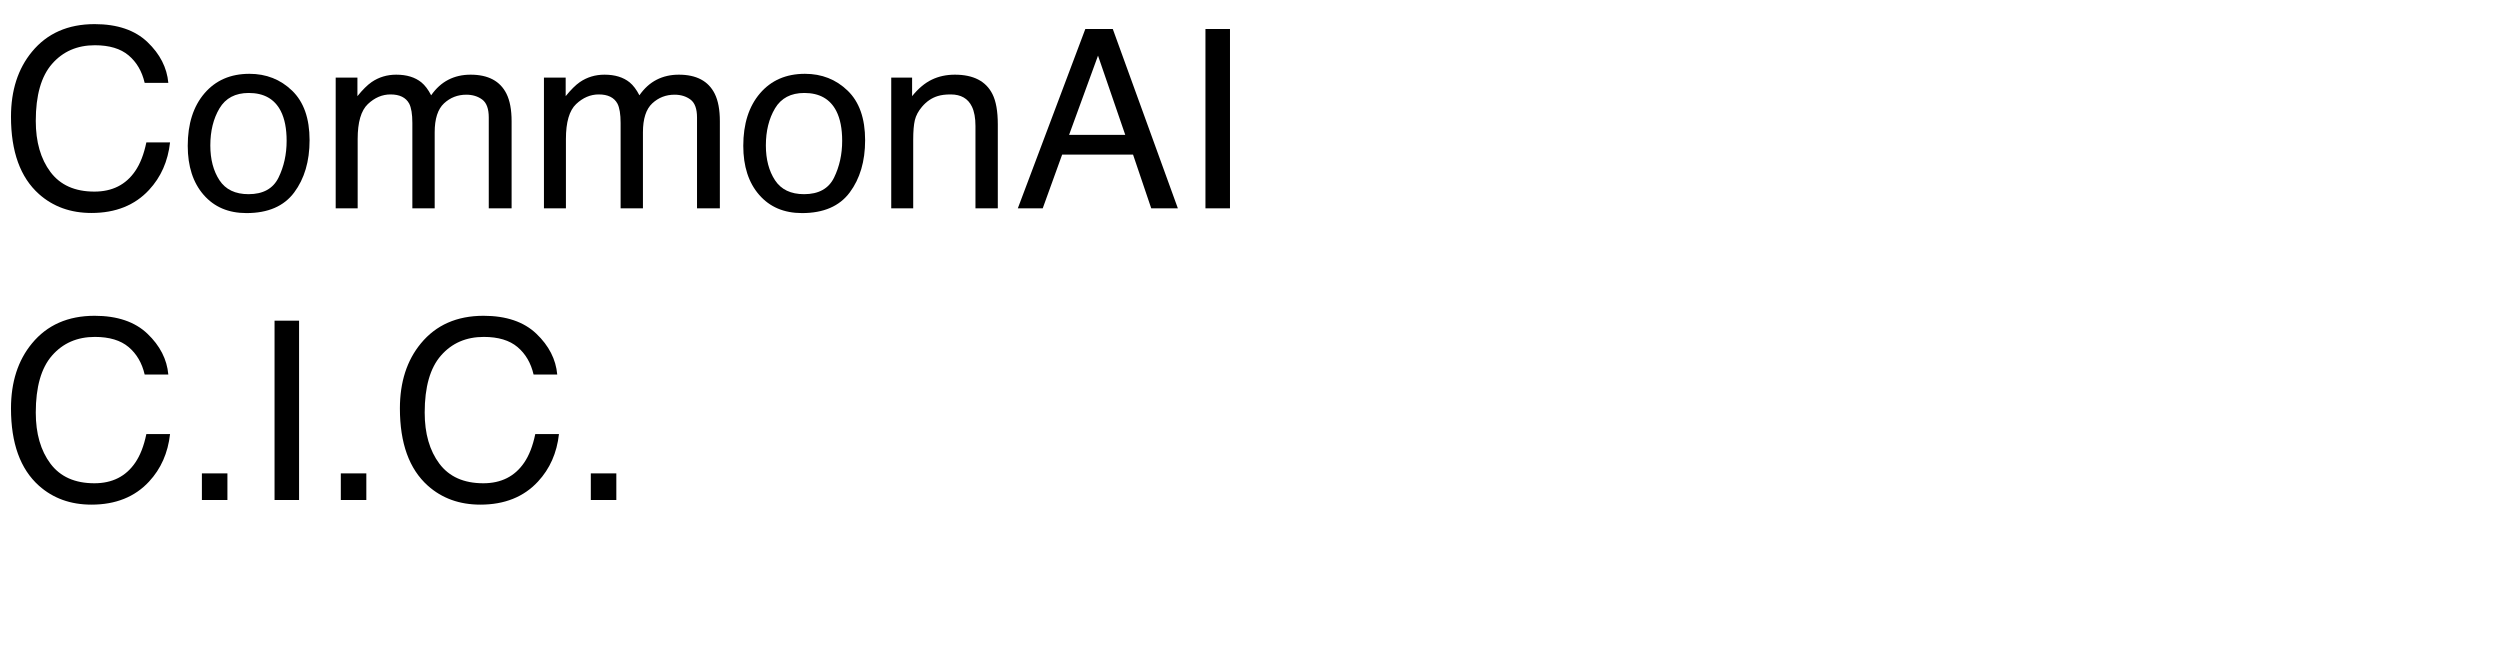
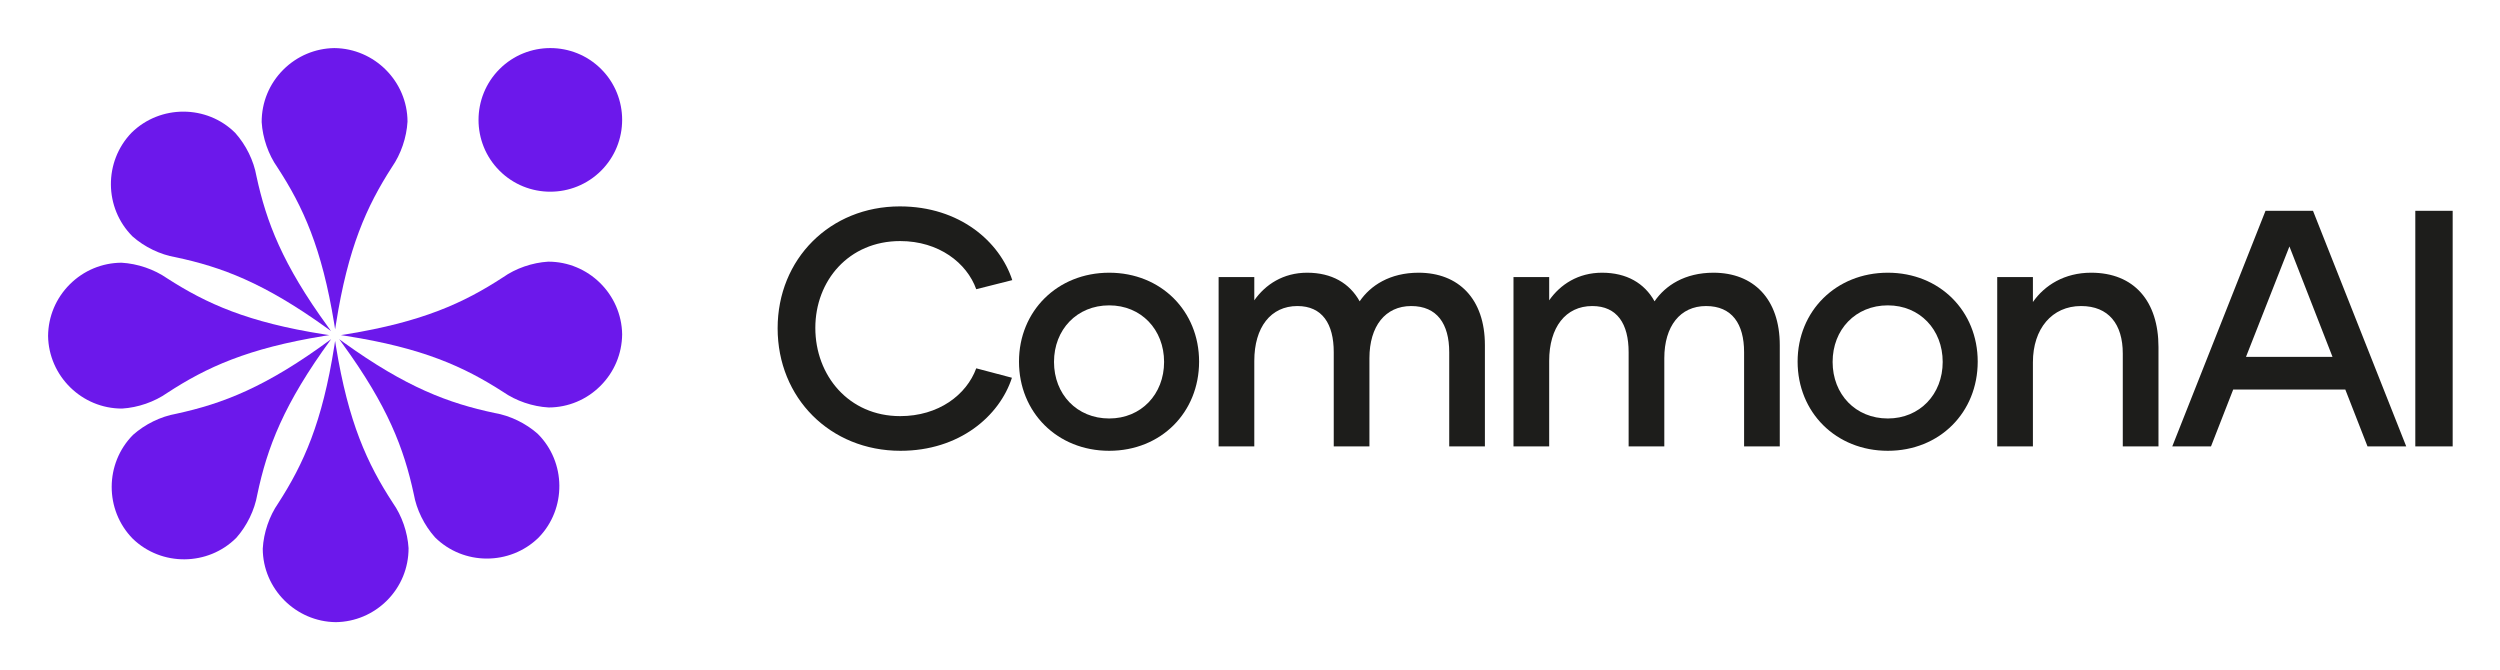
- <svg xmlns="http://www.w3.org/2000/svg" xmlns:xlink="http://www.w3.org/1999/xlink" width="600" height="160" viewBox="0 0 600 160">
+ <svg xmlns="http://www.w3.org/2000/svg" role="img" viewBox="-16.34 -16.34 849.68 227.68">
  <defs>
-     <g>
-       <g id="glyph-0-0">
-         <path d="M 22.703 -44.211 C 28.152 -44.211 32.383 -42.773 35.391 -39.902 C 38.398 -37.031 40.07 -33.77 40.398 -30.117 L 34.719 -30.117 C 34.074 -32.891 32.789 -35.086 30.863 -36.711 C 28.941 -38.332 26.242 -39.141 22.766 -39.141 C 18.527 -39.141 15.102 -37.652 12.496 -34.672 C 9.887 -31.695 8.586 -27.129 8.586 -20.977 C 8.586 -15.938 9.762 -11.852 12.113 -8.715 C 14.469 -5.582 17.977 -4.016 22.648 -4.016 C 26.945 -4.016 30.215 -5.664 32.461 -8.965 C 33.652 -10.703 34.539 -12.988 35.125 -15.82 L 40.812 -15.82 C 40.305 -11.289 38.625 -7.492 35.773 -4.422 C 32.355 -0.73 27.742 1.113 21.945 1.113 C 16.945 1.113 12.742 -0.398 9.344 -3.43 C 4.871 -7.434 2.637 -13.613 2.637 -21.973 C 2.637 -28.32 4.316 -33.523 7.676 -37.586 C 11.309 -42 16.32 -44.211 22.703 -44.211 Z M 22.703 -44.211 " />
-       </g>
-       <g id="glyph-0-1">
-         <path d="M 16.32 -3.398 C 19.816 -3.398 22.211 -4.723 23.512 -7.367 C 24.809 -10.016 25.461 -12.961 25.461 -16.203 C 25.461 -19.133 24.992 -21.516 24.055 -23.352 C 22.57 -26.242 20.008 -27.688 16.375 -27.688 C 13.152 -27.688 10.812 -26.453 9.344 -23.992 C 7.879 -21.531 7.148 -18.562 7.148 -15.086 C 7.148 -11.746 7.883 -8.965 9.344 -6.738 C 10.809 -4.512 13.133 -3.398 16.32 -3.398 Z M 16.523 -32.285 C 20.566 -32.285 23.984 -30.938 26.777 -28.242 C 29.57 -25.547 30.969 -21.582 30.969 -16.348 C 30.969 -11.289 29.734 -7.109 27.273 -3.809 C 24.812 -0.508 20.996 1.141 15.82 1.141 C 11.504 1.141 8.078 -0.316 5.539 -3.238 C 3 -6.156 1.727 -10.078 1.727 -15 C 1.727 -20.273 3.066 -24.473 5.742 -27.598 C 8.418 -30.723 12.012 -32.285 16.523 -32.285 Z M 16.523 -32.285 " />
-       </g>
-       <g id="glyph-0-2">
-         <path d="M 3.867 -31.375 L 9.082 -31.375 L 9.082 -26.922 C 10.332 -28.465 11.465 -29.59 12.48 -30.293 C 14.219 -31.484 16.191 -32.078 18.398 -32.078 C 20.898 -32.078 22.91 -31.465 24.434 -30.234 C 25.293 -29.531 26.074 -28.496 26.777 -27.129 C 27.949 -28.809 29.328 -30.055 30.906 -30.863 C 32.488 -31.676 34.266 -32.078 36.242 -32.078 C 40.461 -32.078 43.328 -30.555 44.852 -27.508 C 45.672 -25.867 46.086 -23.664 46.086 -20.891 L 46.086 0 L 40.605 0 L 40.605 -21.797 C 40.605 -23.887 40.082 -25.32 39.039 -26.102 C 37.992 -26.883 36.719 -27.273 35.215 -27.273 C 33.145 -27.273 31.363 -26.582 29.867 -25.195 C 28.375 -23.809 27.625 -21.492 27.625 -18.25 L 27.625 0 L 22.266 0 L 22.266 -20.477 C 22.266 -22.605 22.012 -24.16 21.504 -25.137 C 20.703 -26.602 19.211 -27.336 17.023 -27.336 C 15.031 -27.336 13.219 -26.562 11.586 -25.02 C 9.957 -23.477 9.141 -20.684 9.141 -16.641 L 9.141 0 L 3.867 0 Z M 3.867 -31.375 " />
-       </g>
-       <g id="glyph-0-3">
-         <path d="M 3.867 -31.375 L 8.875 -31.375 L 8.875 -26.922 C 10.359 -28.758 11.934 -30.078 13.594 -30.879 C 15.254 -31.68 17.102 -32.078 19.133 -32.078 C 23.586 -32.078 26.594 -30.527 28.156 -27.422 C 29.016 -25.723 29.445 -23.289 29.445 -20.125 L 29.445 0 L 24.082 0 L 24.082 -19.773 C 24.082 -21.688 23.797 -23.234 23.234 -24.406 C 22.297 -26.359 20.594 -27.336 18.133 -27.336 C 16.883 -27.336 15.859 -27.207 15.059 -26.953 C 13.613 -26.523 12.344 -25.664 11.25 -24.375 C 10.371 -23.34 9.801 -22.27 9.535 -21.168 C 9.273 -20.062 9.141 -18.484 9.141 -16.438 L 9.141 0 L 3.867 0 Z M 3.867 -31.375 " />
-       </g>
-       <g id="glyph-0-4">
-         <path d="M 26.66 -17.637 L 20.125 -36.648 L 13.184 -17.637 Z M 17.078 -43.039 L 23.672 -43.039 L 39.289 0 L 32.898 0 L 28.535 -12.891 L 11.516 -12.891 L 6.855 0 L 0.879 0 Z M 17.078 -43.039 " />
-       </g>
-       <g id="glyph-0-5">
-         <path d="M 5.891 -43.039 L 11.777 -43.039 L 11.777 0 L 5.891 0 Z M 5.891 -43.039 " />
-       </g>
-       <g id="glyph-0-6">
-         <path d="M 5.125 -6.387 L 11.25 -6.387 L 11.25 0 L 5.125 0 Z M 5.125 -6.387 " />
-       </g>
-     </g>
+     <clipPath id="a" clipPathUnits="userSpaceOnUse">
+       <path d="M0 146.334h612.943V0H0z" transform="translate(-185.965 -74.915)" />
+     </clipPath>
+     <clipPath id="b" clipPathUnits="userSpaceOnUse">
+       <path d="M0 146.334h612.943V0H0z" transform="translate(-284.476 -66.333)" />
+     </clipPath>
+     <clipPath id="c" clipPathUnits="userSpaceOnUse">
+       <path d="M0 146.334h612.943V0H0z" transform="translate(-366.252 -70.625)" />
+     </clipPath>
+     <clipPath id="d" clipPathUnits="userSpaceOnUse">
+       <path d="M0 146.334h612.943V0H0z" transform="translate(-441.417 -70.625)" />
+     </clipPath>
+     <clipPath id="e" clipPathUnits="userSpaceOnUse">
+       <path d="M0 146.334h612.943V0H0z" transform="translate(-482.946 -66.333)" />
+     </clipPath>
+     <clipPath id="f" clipPathUnits="userSpaceOnUse">
+       <path d="M0 146.334h612.943V0H0z" transform="translate(-537.95 -70.108)" />
+     </clipPath>
+     <clipPath id="g" clipPathUnits="userSpaceOnUse">
+       <path d="M0 146.334h612.943V0H0z" transform="translate(-560.257 -67.62)" />
+     </clipPath>
+     <clipPath id="h" clipPathUnits="userSpaceOnUse">
+       <path d="M0 146.334h612.943V0H0z" />
+     </clipPath>
+     <clipPath id="i" clipPathUnits="userSpaceOnUse">
+       <path d="M0 146.334h612.943V0H0z" transform="translate(-124.804 -48.015)" />
+     </clipPath>
+     <clipPath id="j" clipPathUnits="userSpaceOnUse">
+       <path d="M0 146.334h612.943V0H0z" transform="translate(-73.167 -71.698)" />
+     </clipPath>
+     <clipPath id="k" clipPathUnits="userSpaceOnUse">
+       <path d="M0 146.334h612.943V0H0z" transform="translate(-72.144 -72.133)" />
+     </clipPath>
+     <clipPath id="l" clipPathUnits="userSpaceOnUse">
+       <path d="M0 146.334h612.943V0H0z" transform="translate(-71.698 -73.167)" />
+     </clipPath>
+     <clipPath id="m" clipPathUnits="userSpaceOnUse">
+       <path d="M0 146.334h612.943V0H0z" transform="translate(-47.712 -124.705)" />
+     </clipPath>
+     <clipPath id="n" clipPathUnits="userSpaceOnUse">
+       <path d="M0 146.334h612.943V0H0z" transform="translate(-91.622 -127.602)" />
+     </clipPath>
+     <clipPath id="o" clipPathUnits="userSpaceOnUse">
+       <path d="M0 146.334h612.943V0H0z" transform="translate(-146.333 -73.368)" />
+     </clipPath>
+     <clipPath id="p" clipPathUnits="userSpaceOnUse">
+       <path d="M0 146.334h612.943V0H0z" transform="translate(-140.982 -140.983)" />
+     </clipPath>
+     <color-profile name="sRGB IEC61966-2.1" />
  </defs>
-   <g fill="rgb(0%, 0%, 0%)" fill-opacity="1">
-     <use xlink:href="#glyph-0-0" x="0" y="50" />
-     <use xlink:href="#glyph-0-1" x="43.33" y="50" />
-     <use xlink:href="#glyph-0-2" x="76.699" y="50" />
-     <use xlink:href="#glyph-0-2" x="126.68" y="50" />
-     <use xlink:href="#glyph-0-1" x="176.66" y="50" />
-     <use xlink:href="#glyph-0-3" x="210.029" y="50" />
-     <use xlink:href="#glyph-0-4" x="243.398" y="50" />
-     <use xlink:href="#glyph-0-5" x="283.418" y="50" />
-   </g>
-   <g fill="rgb(0%, 0%, 0%)" fill-opacity="1">
-     <use xlink:href="#glyph-0-0" x="0" y="120" />
-     <use xlink:href="#glyph-0-6" x="43.33" y="120" />
-     <use xlink:href="#glyph-0-5" x="60" y="120" />
-     <use xlink:href="#glyph-0-6" x="76.67" y="120" />
-     <use xlink:href="#glyph-0-0" x="93.34" y="120" />
-     <use xlink:href="#glyph-0-6" x="136.67" y="120" />
+   <g fill-opacity="1" fill-rule="nonzero" stroke="none">
+     <path fill="#1d1d1b" d="M0 0c0 17.678 13.387 31.063 31.151 31.063 15.273 0 25.485-9.01 28.66-18.793l-9.183-2.317c-2.4 6.694-9.525 12.272-19.392 12.272-13.13 0-21.626-10.126-21.626-22.14 0-12.1 8.496-22.483 21.626-22.483 9.782 0 16.904 5.408 19.392 12.186l9.099-2.404c-3.175-9.782-13.388-18.62-28.407-18.62C13.387-31.236 0-17.764 0 0" clip-path="url(#a)" transform="matrix(1.33333 0 0 -1.33333 247.954 95.225)" />
+     <path fill="#1d1d1b" d="M0 0c0 8.239-5.836 14.418-13.99 14.418-8.235 0-14.071-6.179-14.071-14.418 0-8.237 5.836-14.416 14.071-14.416C-5.836-14.416 0-8.237 0 0m-36.987.086c0 12.873 9.782 22.656 22.997 22.656S8.923 12.959 8.923.086c0-12.957-9.698-22.739-22.913-22.739S-36.987-12.871-36.987.086" clip-path="url(#b)" transform="matrix(1.33333 0 0 -1.33333 379.301 106.669)" />
+     <path fill="#1d1d1b" d="M0 0v-25.83h-9.095v24.028c0 7.208-3.091 11.755-9.698 11.755S-29.435 4.805-29.435-3.348V-25.83h-9.095v24.028c0 7.208-2.918 11.755-9.268 11.755-6.78 0-10.984-5.405-10.984-13.986V-25.83h-9.095v43.164h9.095v-5.922c2.833 4.033 7.379 7.037 13.472 7.037 6.265 0 10.815-2.66 13.387-7.294 2.745 4.033 7.724 7.294 15.019 7.294C-6.692 18.449 0 11.756 0 0" clip-path="url(#c)" transform="matrix(1.33333 0 0 -1.33333 488.336 100.946)" />
+     <path fill="#1d1d1b" d="M0 0v-25.83h-9.095v24.028c0 7.208-3.087 11.755-9.698 11.755-6.607 0-10.639-5.148-10.639-13.301V-25.83h-9.095v24.028c0 7.208-2.918 11.755-9.268 11.755-6.78 0-10.984-5.405-10.984-13.986V-25.83h-9.098v43.164h9.098v-5.922c2.83 4.033 7.379 7.037 13.472 7.037 6.262 0 10.812-2.66 13.388-7.294 2.745 4.033 7.72 7.294 15.015 7.294C-6.692 18.449 0 11.756 0 0" clip-path="url(#d)" transform="matrix(1.33333 0 0 -1.33333 588.555 100.946)" />
+     <path fill="#1d1d1b" d="M0 0c0 8.239-5.836 14.418-13.986 14.418-8.239 0-14.075-6.179-14.075-14.418 0-8.237 5.836-14.416 14.075-14.416C-5.836-14.416 0-8.237 0 0m-36.983.086c0 12.873 9.782 22.656 22.997 22.656 13.214 0 22.912-9.783 22.912-22.656 0-12.957-9.698-22.739-22.912-22.739-13.215 0-22.997 9.782-22.997 22.739" clip-path="url(#e)" transform="matrix(1.33333 0 0 -1.33333 643.928 106.669)" />
+     <path fill="#1d1d1b" d="M0 0v-25.314h-9.099V-1.63c0 7.466-3.601 12.1-10.638 12.1-7.379 0-12.271-5.75-12.271-14.33v-21.454h-9.098V17.85h9.098V11.5c3.003 4.291 8.067 7.466 14.843 7.466C-6.181 18.966 0 11.671 0 0" clip-path="url(#f)" transform="matrix(1.33333 0 0 -1.33333 717.267 101.634)" />
+     <path fill="#1d1d1b" d="M0 0h22.056L11.072 28.147zm30.979-22.826L25.316-8.323H-3.26l-5.662-14.503h-9.871L4.979 37.242h12.098l23.772-60.068z" clip-path="url(#g)" transform="matrix(1.33333 0 0 -1.33333 747.009 104.951)" />
+     <path fill="#1d1d1b" d="M603.417 104.863h9.525V44.795h-9.525z" clip-path="url(#h)" transform="matrix(1.33333 0 0 -1.33333 0 195.112)" />
+     <path fill="#6c18eb" d="M0 0c7.272-7.227 7.376-19.107.243-26.449-7.322-7.179-19.189-7.13-26.426.062-2.737 3.068-4.71 7.063-5.403 11.023-2.513 11.656-6.624 22.443-18.172 38.318-.27.388-.54.776-.834 1.164.376-.282.764-.553 1.128-.823C-33.497 11.813-22.7 7.781-10.985 5.301-7.05 4.63-3.043 2.691 0 0" clip-path="url(#i)" transform="matrix(1.33333 0 0 -1.33333 166.405 131.092)" />
+     <path fill="#6c18eb" d="M0 0c.07-.47.152-.952.223-1.422 3.158-19.376 7.962-29.869 14.494-39.881 2.302-3.267 3.759-7.474 4.005-11.527.011-5.041-1.94-9.788-5.513-13.359-3.478-3.477-8.12-5.439-13.008-5.509-10.246.095-18.622 8.521-18.644 18.72.223 4.101 1.669 8.319 3.961 11.62C-8.006-31.312-3.27-20.797-.212-1.363-.141-.917-.071-.47 0 0" clip-path="url(#j)" transform="matrix(1.33333 0 0 -1.33333 97.555 99.514)" />
+     <path fill="#6c18eb" d="M0 0c-12.129-16.589-16.289-27.633-18.817-39.63-.682-3.924-2.621-7.93-5.348-11.009-7.227-7.225-19.095-7.317-26.414-.208-7.166 7.31-7.129 19.166.086 26.45 3.055 2.725 7.05 4.675 10.999 5.38C-27.544-16.422-16.534-12.206 0 0" clip-path="url(#k)" transform="matrix(1.33333 0 0 -1.33333 96.192 98.934)" />
+     <path fill="#6c18eb" d="M0 0c-.47-.07-.952-.153-1.422-.223-19.376-3.158-29.869-7.963-39.881-14.494-3.255-2.291-7.474-3.759-11.527-4.005-10.258-.034-18.717 8.286-18.868 18.521.048 4.958 2.011 9.623 5.524 13.135 3.538 3.537 8.25 5.498 13.208 5.521 4.089-.236 8.307-1.682 11.608-3.973C-31.325 8.017-20.821 3.269-1.41.211-.94.141-.47.07 0 0" clip-path="url(#l)" transform="matrix(1.33333 0 0 -1.33333 95.597 97.556)" />
+     <path fill="#6c18eb" d="M0 0c2.737-3.067 4.711-7.062 5.403-11.022 2.525-11.668 6.625-22.443 18.184-38.331.27-.387.54-.776.834-1.163-.376.282-.764.552-1.128.822C7.315-38.2-3.483-34.168-15.197-31.687c-3.936.67-7.942 2.61-10.985 5.301-7.261 7.239-7.365 19.094-.232 26.46C-19.104 7.241-7.225 7.204 0 0" clip-path="url(#m)" transform="matrix(1.33333 0 0 -1.33333 63.616 28.838)" />
+     <path fill="#6c18eb" d="M0 0c-.236-4.089-1.681-8.307-3.974-11.609-6.463-10.033-11.2-20.548-14.258-39.959-.082-.458-.152-.928-.223-1.398-.07.47-.153.952-.223 1.421-3.158 19.376-7.963 29.87-14.494 39.882-2.291 3.255-3.759 7.474-4.005 11.527-.011 5.041 1.94 9.787 5.513 13.359 3.478 3.477 8.12 5.439 13.008 5.509C-8.387 18.636-.034 10.21 0 0" clip-path="url(#n)" transform="matrix(1.33333 0 0 -1.33333 122.163 24.976)" />
+     <path fill="#6c18eb" d="M0 0c-.048-4.959-2.011-9.623-5.525-13.136-3.537-3.536-8.249-5.497-13.196-5.509-4.1.224-8.318 1.67-11.619 3.962C-40.374-8.219-50.878-3.471-70.3-.425c-.458.082-.928.153-1.398.224.47.07.951.152 1.421.222C-50.9 3.18-40.407 7.984-30.395 14.515c3.267 2.303 7.473 3.759 11.527 4.005C-8.611 18.554-.151 10.234 0 0" clip-path="url(#o)" transform="matrix(1.33333 0 0 -1.33333 195.111 97.287)" />
+     <path fill="#6c18eb" d="M0 0c7.143-7.145 7.129-18.766-.004-25.897-7.145-7.143-18.766-7.153-25.909-.008-7.131 7.133-7.129 18.766.016 25.909C-18.764 7.135-7.131 7.133 0 0" clip-path="url(#p)" transform="matrix(1.33333 0 0 -1.33333 187.976 7.135)" />
  </g>
</svg>
